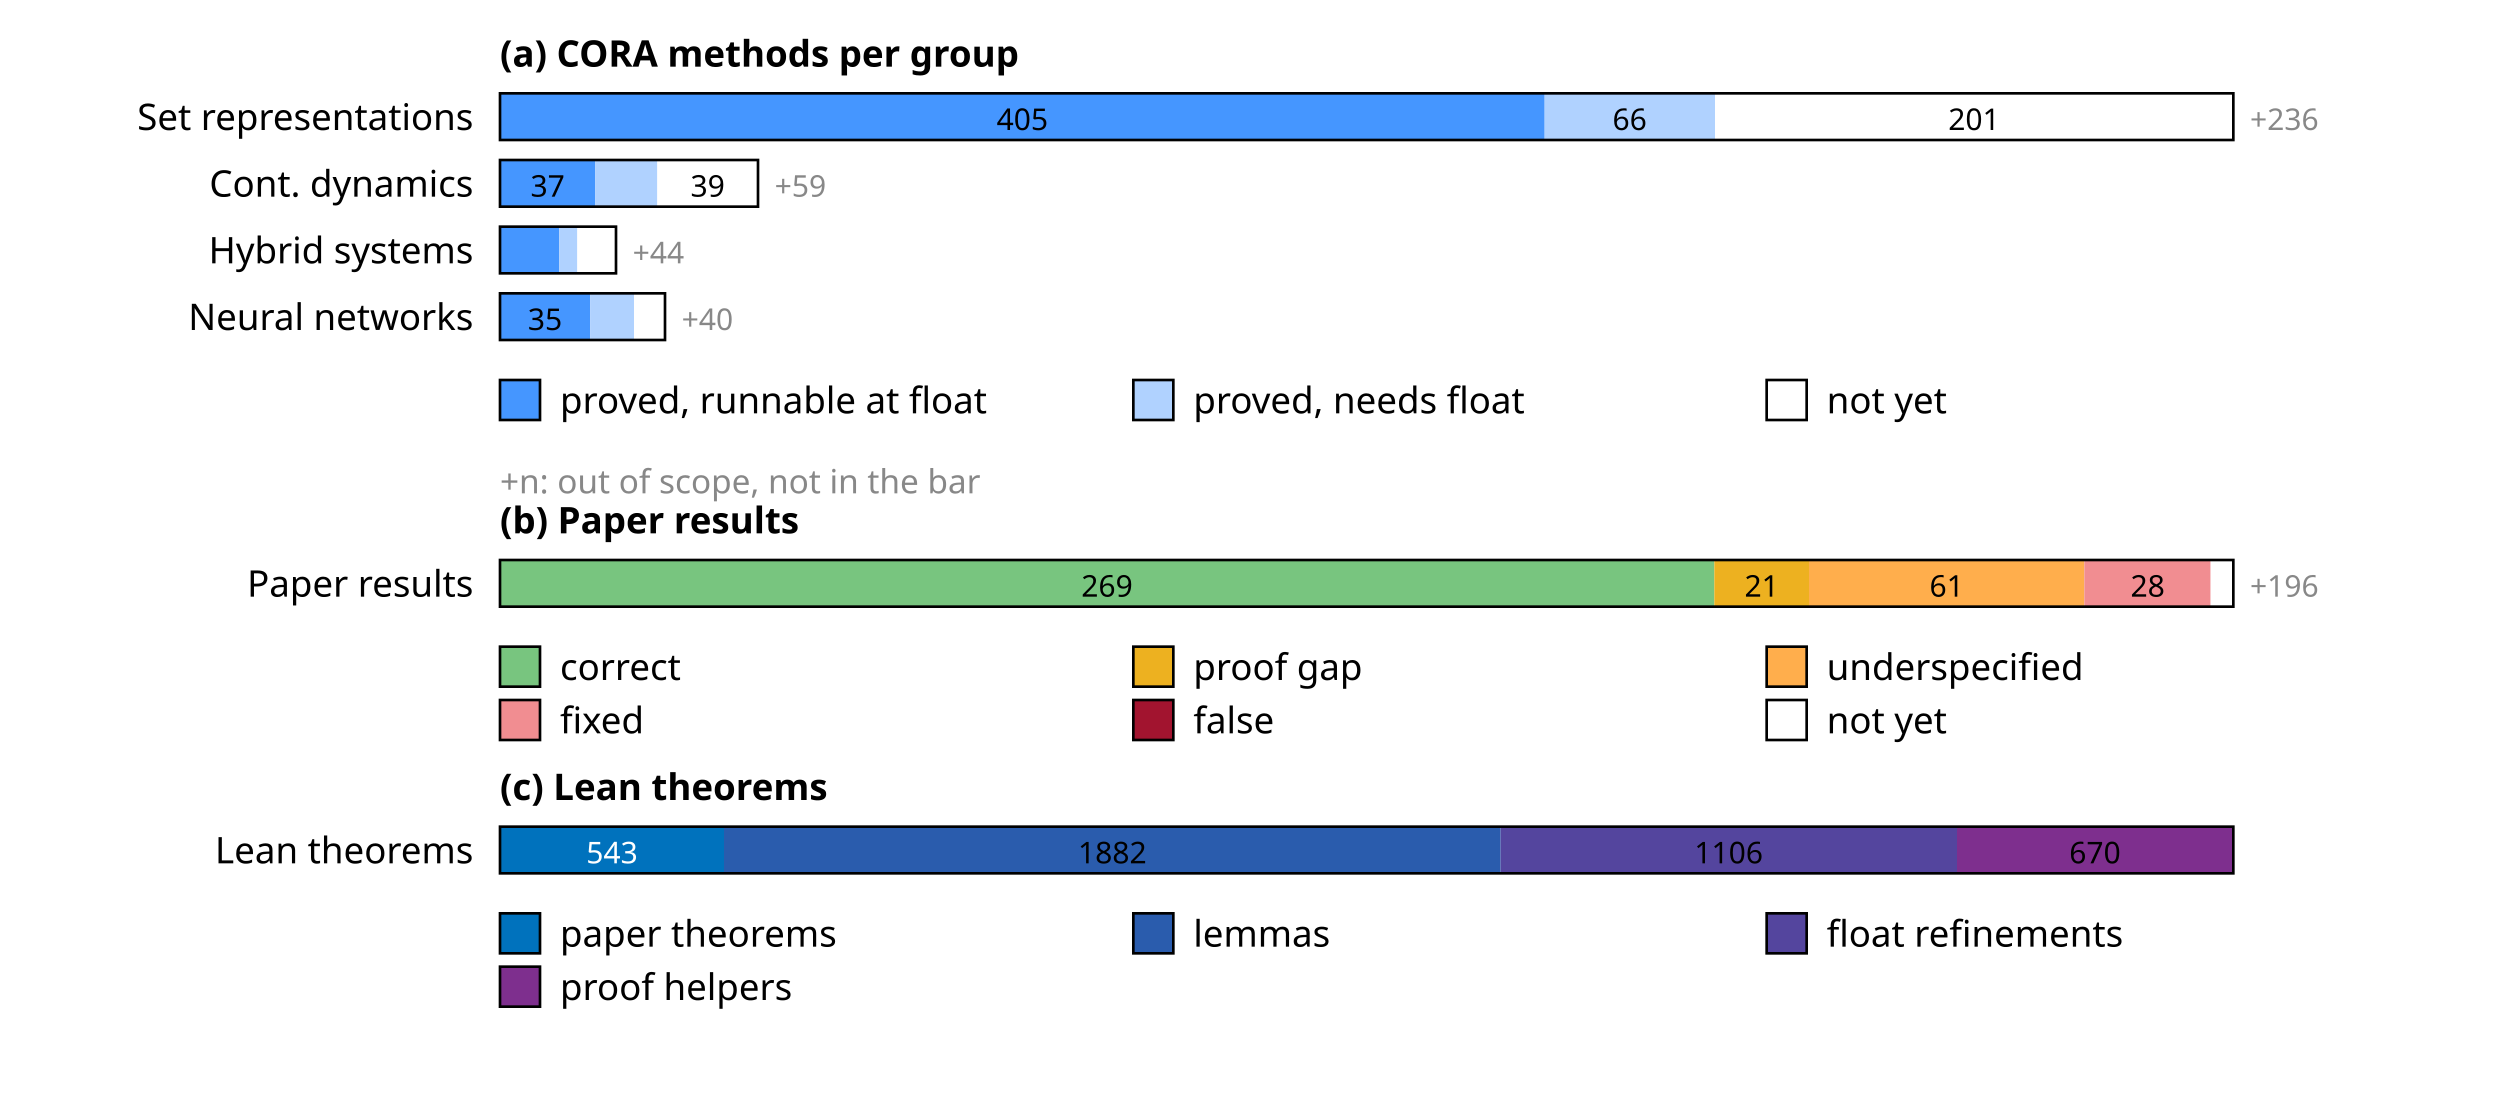
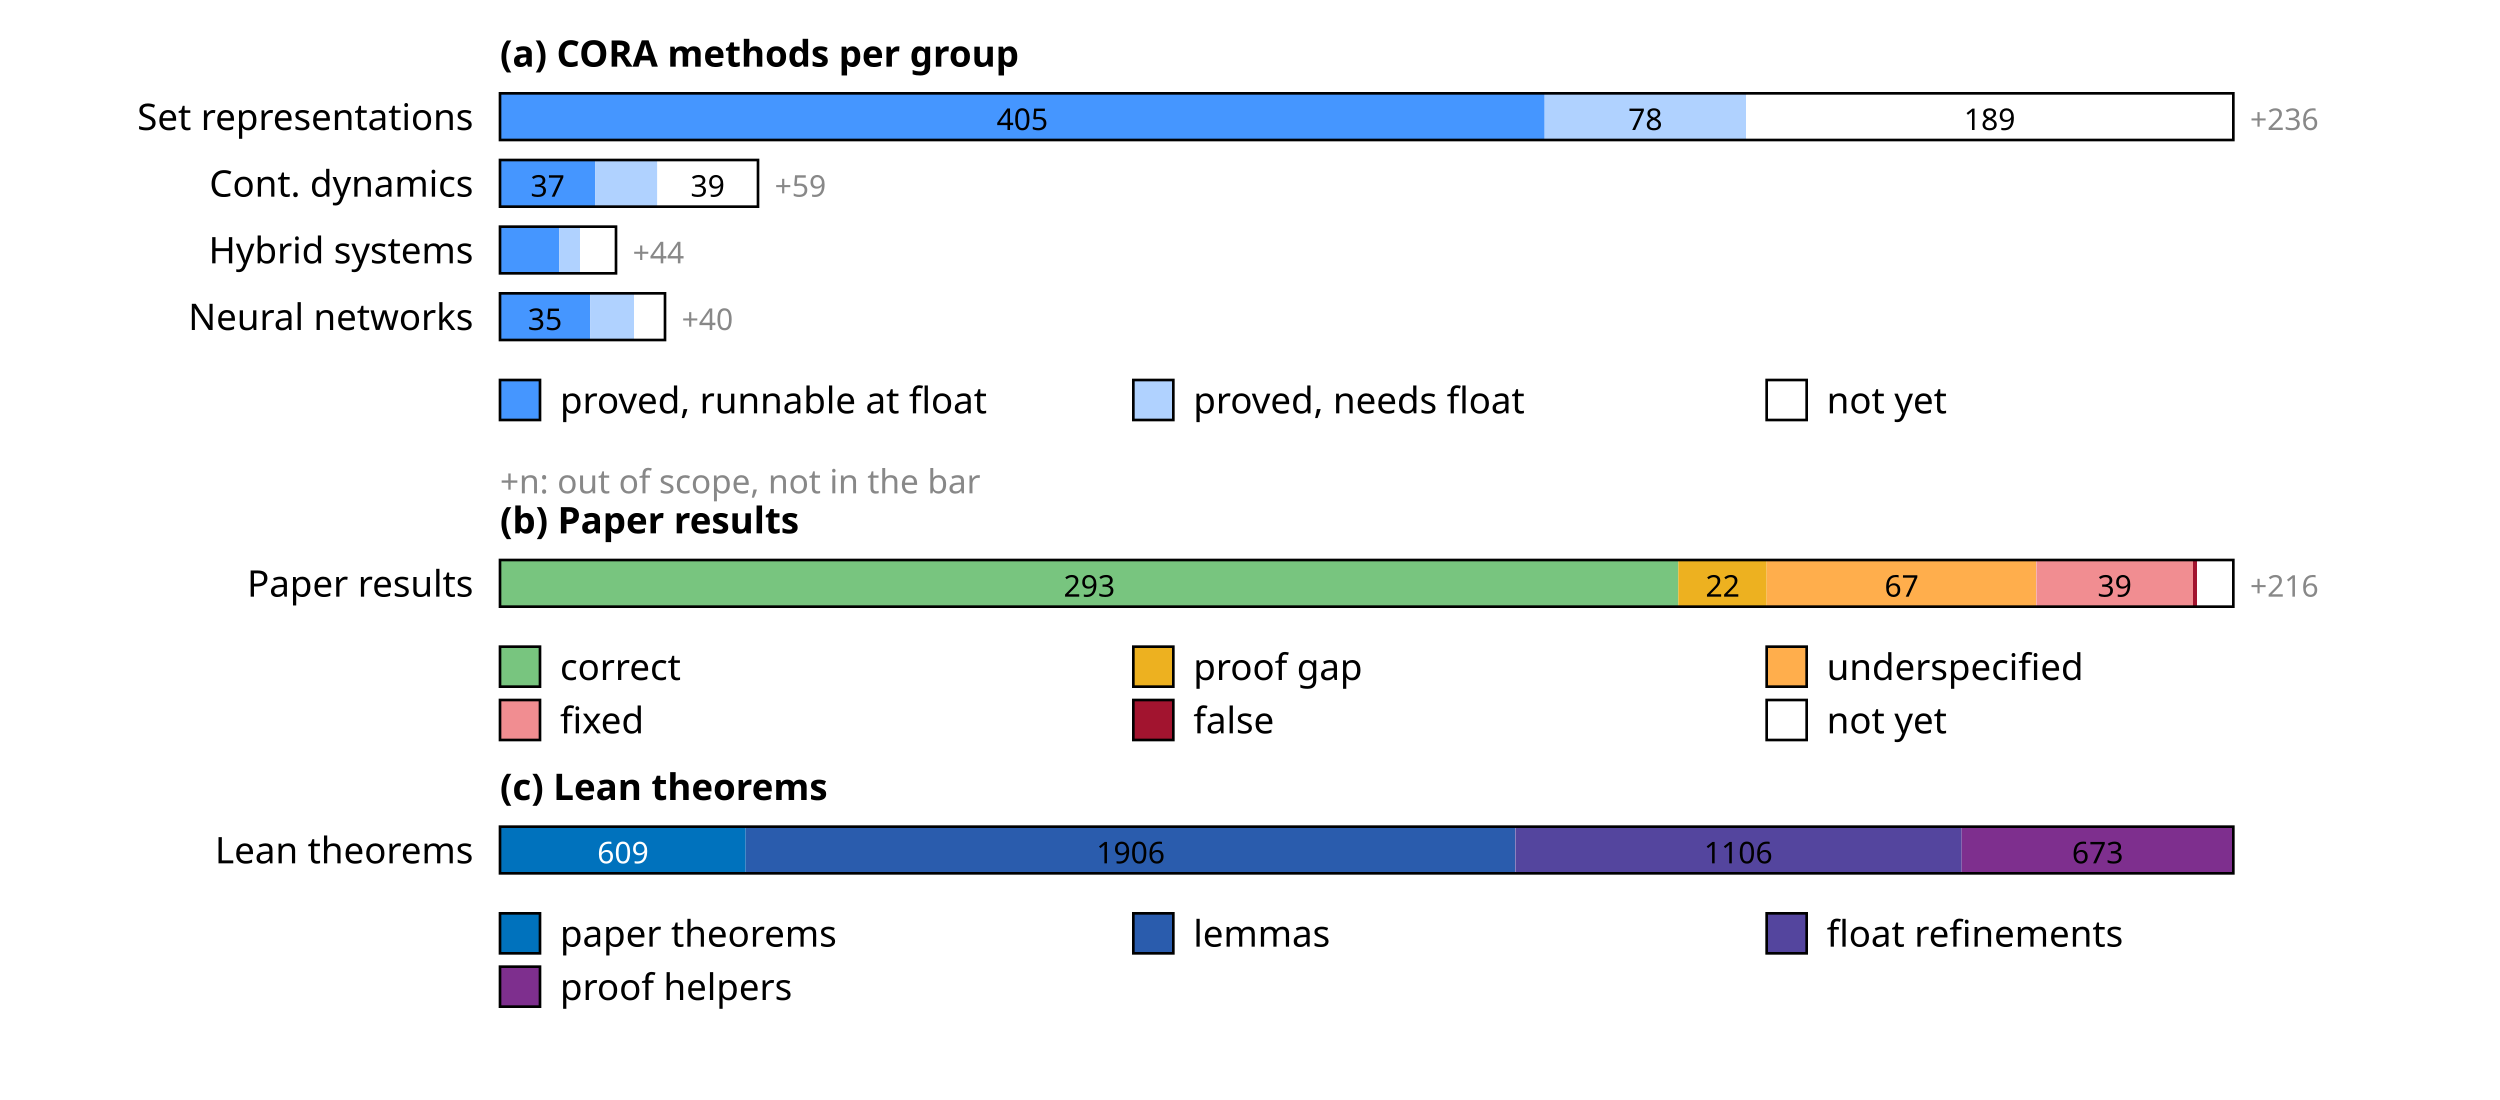
<svg xmlns="http://www.w3.org/2000/svg" width="750" height="330" font-family="sans-serif" font-size="11">
  <rect width="100%" height="100%" fill="white" />
  <text x="150" y="20" font-weight="bold">(a) CORA methods per group</text>
  <text x="142" y="39" text-anchor="end">Set representations</text>
  <rect x="150.0" y="28" width="313.4" height="14" fill="rgb(69,150,255)" />
  <text x="306.7" y="39" text-anchor="middle" font-size="9" fill="#000">405</text>
-   <rect x="463.4" y="28" width="51.1" height="14" fill="rgb(176,210,255)" />
-   <text x="488.9" y="39" text-anchor="middle" font-size="9" fill="#000">66</text>
-   <rect x="514.5" y="28" width="155.5" height="14" fill="rgb(255,255,255)" />
-   <text x="592.2" y="39" text-anchor="middle" font-size="9" fill="#000">201</text>
+   <rect x="463.4" y="28" width="60.4" height="14" fill="rgb(176,210,255)" />
+   <text x="493.6" y="39" text-anchor="middle" font-size="9" fill="#000">78</text>
+   <rect x="523.8" y="28" width="146.2" height="14" fill="rgb(255,255,255)" />
+   <text x="596.9" y="39" text-anchor="middle" font-size="9" fill="#000">189</text>
  <rect x="150" y="28" width="520.0" height="14" fill="none" stroke="#000" stroke-width="0.8" />
  <text x="675.0" y="39" font-size="9" fill="#888">+236</text>
  <text x="142" y="59" text-anchor="end">Cont. dynamics</text>
  <rect x="150.0" y="48" width="28.6" height="14" fill="rgb(69,150,255)" />
  <text x="164.3" y="59" text-anchor="middle" font-size="9" fill="#000">37</text>
  <rect x="178.6" y="48" width="18.6" height="14" fill="rgb(176,210,255)" />
  <rect x="197.2" y="48" width="30.2" height="14" fill="rgb(255,255,255)" />
  <text x="212.3" y="59" text-anchor="middle" font-size="9" fill="#000">39</text>
  <rect x="150" y="48" width="77.4" height="14" fill="none" stroke="#000" stroke-width="0.8" />
  <text x="232.4" y="59" font-size="9" fill="#888">+59</text>
  <text x="142" y="79" text-anchor="end">Hybrid systems</text>
  <rect x="150.0" y="68" width="17.8" height="14" fill="rgb(69,150,255)" />
-   <rect x="167.8" y="68" width="5.4" height="14" fill="rgb(176,210,255)" />
-   <rect x="173.2" y="68" width="11.6" height="14" fill="rgb(255,255,255)" />
+   <rect x="167.8" y="68" width="6.2" height="14" fill="rgb(176,210,255)" />
+   <rect x="174.0" y="68" width="10.8" height="14" fill="rgb(255,255,255)" />
  <rect x="150" y="68" width="34.8" height="14" fill="none" stroke="#000" stroke-width="0.8" />
  <text x="189.8" y="79" font-size="9" fill="#888">+44</text>
  <text x="142" y="99" text-anchor="end">Neural networks</text>
  <rect x="150.0" y="88" width="27.1" height="14" fill="rgb(69,150,255)" />
  <text x="163.5" y="99" text-anchor="middle" font-size="9" fill="#000">35</text>
  <rect x="177.1" y="88" width="13.2" height="14" fill="rgb(176,210,255)" />
  <rect x="190.2" y="88" width="9.3" height="14" fill="rgb(255,255,255)" />
  <rect x="150" y="88" width="49.5" height="14" fill="none" stroke="#000" stroke-width="0.8" />
  <text x="204.5" y="99" font-size="9" fill="#888">+40</text>
  <rect x="150" y="114" width="12" height="12" fill="rgb(69,150,255)" stroke="#000" stroke-width="0.8" />
  <text x="168" y="124">proved, runnable at float</text>
  <rect x="340" y="114" width="12" height="12" fill="rgb(176,210,255)" stroke="#000" stroke-width="0.8" />
  <text x="358" y="124">proved, needs float</text>
  <rect x="530" y="114" width="12" height="12" fill="rgb(255,255,255)" stroke="#000" stroke-width="0.8" />
  <text x="548" y="124">not yet</text>
  <text x="150" y="148" font-size="10" fill="#888">+n: out of scope, not in the bar</text>
  <text x="150" y="160" font-weight="bold">(b) Paper results</text>
  <text x="142" y="179" text-anchor="end">Paper results</text>
-   <rect x="150.0" y="168" width="364.3" height="14" fill="rgb(120,197,127)" />
-   <text x="332.1" y="179" text-anchor="middle" font-size="9" fill="#000">269</text>
-   <rect x="514.3" y="168" width="28.4" height="14" fill="rgb(237,177,32)" />
-   <text x="528.5" y="179" text-anchor="middle" font-size="9" fill="#000">21</text>
-   <rect x="542.7" y="168" width="82.6" height="14" fill="rgb(255,174,76)" />
-   <text x="584.0" y="179" text-anchor="middle" font-size="9" fill="#000">61</text>
-   <rect x="625.3" y="168" width="37.9" height="14" fill="rgb(241,141,145)" />
-   <text x="644.3" y="179" text-anchor="middle" font-size="9" fill="#000">28</text>
-   <rect x="663.2" y="168" width="6.8" height="14" fill="rgb(255,255,255)" />
+   <rect x="150.0" y="168" width="353.5" height="14" fill="rgb(120,197,127)" />
+   <text x="326.8" y="179" text-anchor="middle" font-size="9" fill="#000">293</text>
+   <rect x="503.5" y="168" width="26.5" height="14" fill="rgb(237,177,32)" />
+   <text x="516.8" y="179" text-anchor="middle" font-size="9" fill="#000">22</text>
+   <rect x="530.0" y="168" width="80.8" height="14" fill="rgb(255,174,76)" />
+   <text x="570.5" y="179" text-anchor="middle" font-size="9" fill="#000">67</text>
+   <rect x="610.9" y="168" width="47.1" height="14" fill="rgb(241,141,145)" />
+   <text x="634.4" y="179" text-anchor="middle" font-size="9" fill="#000">39</text>
+   <rect x="657.9" y="168" width="1.2" height="14" fill="rgb(162,20,47)" />
+   <rect x="659.1" y="168" width="10.9" height="14" fill="rgb(255,255,255)" />
  <rect x="150" y="168" width="520.0" height="14" fill="none" stroke="#000" stroke-width="0.8" />
-   <text x="675.0" y="179" font-size="9" fill="#888">+196</text>
+   <text x="675.0" y="179" font-size="9" fill="#888">+216</text>
  <rect x="150" y="194" width="12" height="12" fill="rgb(120,197,127)" stroke="#000" stroke-width="0.8" />
  <text x="168" y="204">correct</text>
  <rect x="340" y="194" width="12" height="12" fill="rgb(237,177,32)" stroke="#000" stroke-width="0.8" />
  <text x="358" y="204">proof gap</text>
  <rect x="530" y="194" width="12" height="12" fill="rgb(255,174,76)" stroke="#000" stroke-width="0.8" />
  <text x="548" y="204">underspecified</text>
  <rect x="150" y="210" width="12" height="12" fill="rgb(241,141,145)" stroke="#000" stroke-width="0.8" />
  <text x="168" y="220">fixed</text>
  <rect x="340" y="210" width="12" height="12" fill="rgb(162,20,47)" stroke="#000" stroke-width="0.8" />
  <text x="358" y="220">false</text>
  <rect x="530" y="210" width="12" height="12" fill="rgb(255,255,255)" stroke="#000" stroke-width="0.8" />
  <text x="548" y="220">not yet</text>
  <text x="150" y="240" font-weight="bold">(c) Lean theorems</text>
  <text x="142" y="259" text-anchor="end">Lean theorems</text>
-   <rect x="150.0" y="248" width="67.2" height="14" fill="rgb(0,114,189)" />
-   <text x="183.6" y="259" text-anchor="middle" font-size="9" fill="#fff">543</text>
-   <rect x="217.2" y="248" width="233.0" height="14" fill="rgb(42,92,173)" />
-   <text x="333.7" y="259" text-anchor="middle" font-size="9" fill="#000">1882</text>
-   <rect x="450.2" y="248" width="136.9" height="14" fill="rgb(84,69,158)" />
-   <text x="518.6" y="259" text-anchor="middle" font-size="9" fill="#000">1106</text>
-   <rect x="587.1" y="248" width="82.9" height="14" fill="rgb(126,47,142)" />
-   <text x="628.5" y="259" text-anchor="middle" font-size="9" fill="#000">670</text>
+   <rect x="150.0" y="248" width="73.7" height="14" fill="rgb(0,114,189)" />
+   <text x="186.9" y="259" text-anchor="middle" font-size="9" fill="#fff">609</text>
+   <rect x="223.7" y="248" width="230.8" height="14" fill="rgb(42,92,173)" />
+   <text x="339.2" y="259" text-anchor="middle" font-size="9" fill="#000">1906</text>
+   <rect x="454.6" y="248" width="133.9" height="14" fill="rgb(84,69,158)" />
+   <text x="521.5" y="259" text-anchor="middle" font-size="9" fill="#000">1106</text>
+   <rect x="588.5" y="248" width="81.5" height="14" fill="rgb(126,47,142)" />
+   <text x="629.3" y="259" text-anchor="middle" font-size="9" fill="#000">673</text>
  <rect x="150" y="248" width="520.0" height="14" fill="none" stroke="#000" stroke-width="0.8" />
  <rect x="150" y="274" width="12" height="12" fill="rgb(0,114,189)" stroke="#000" stroke-width="0.8" />
  <text x="168" y="284">paper theorems</text>
  <rect x="340" y="274" width="12" height="12" fill="rgb(42,92,173)" stroke="#000" stroke-width="0.8" />
  <text x="358" y="284">lemmas</text>
  <rect x="530" y="274" width="12" height="12" fill="rgb(84,69,158)" stroke="#000" stroke-width="0.8" />
  <text x="548" y="284">float refinements</text>
  <rect x="150" y="290" width="12" height="12" fill="rgb(126,47,142)" stroke="#000" stroke-width="0.8" />
  <text x="168" y="300">proof helpers</text>
</svg>
